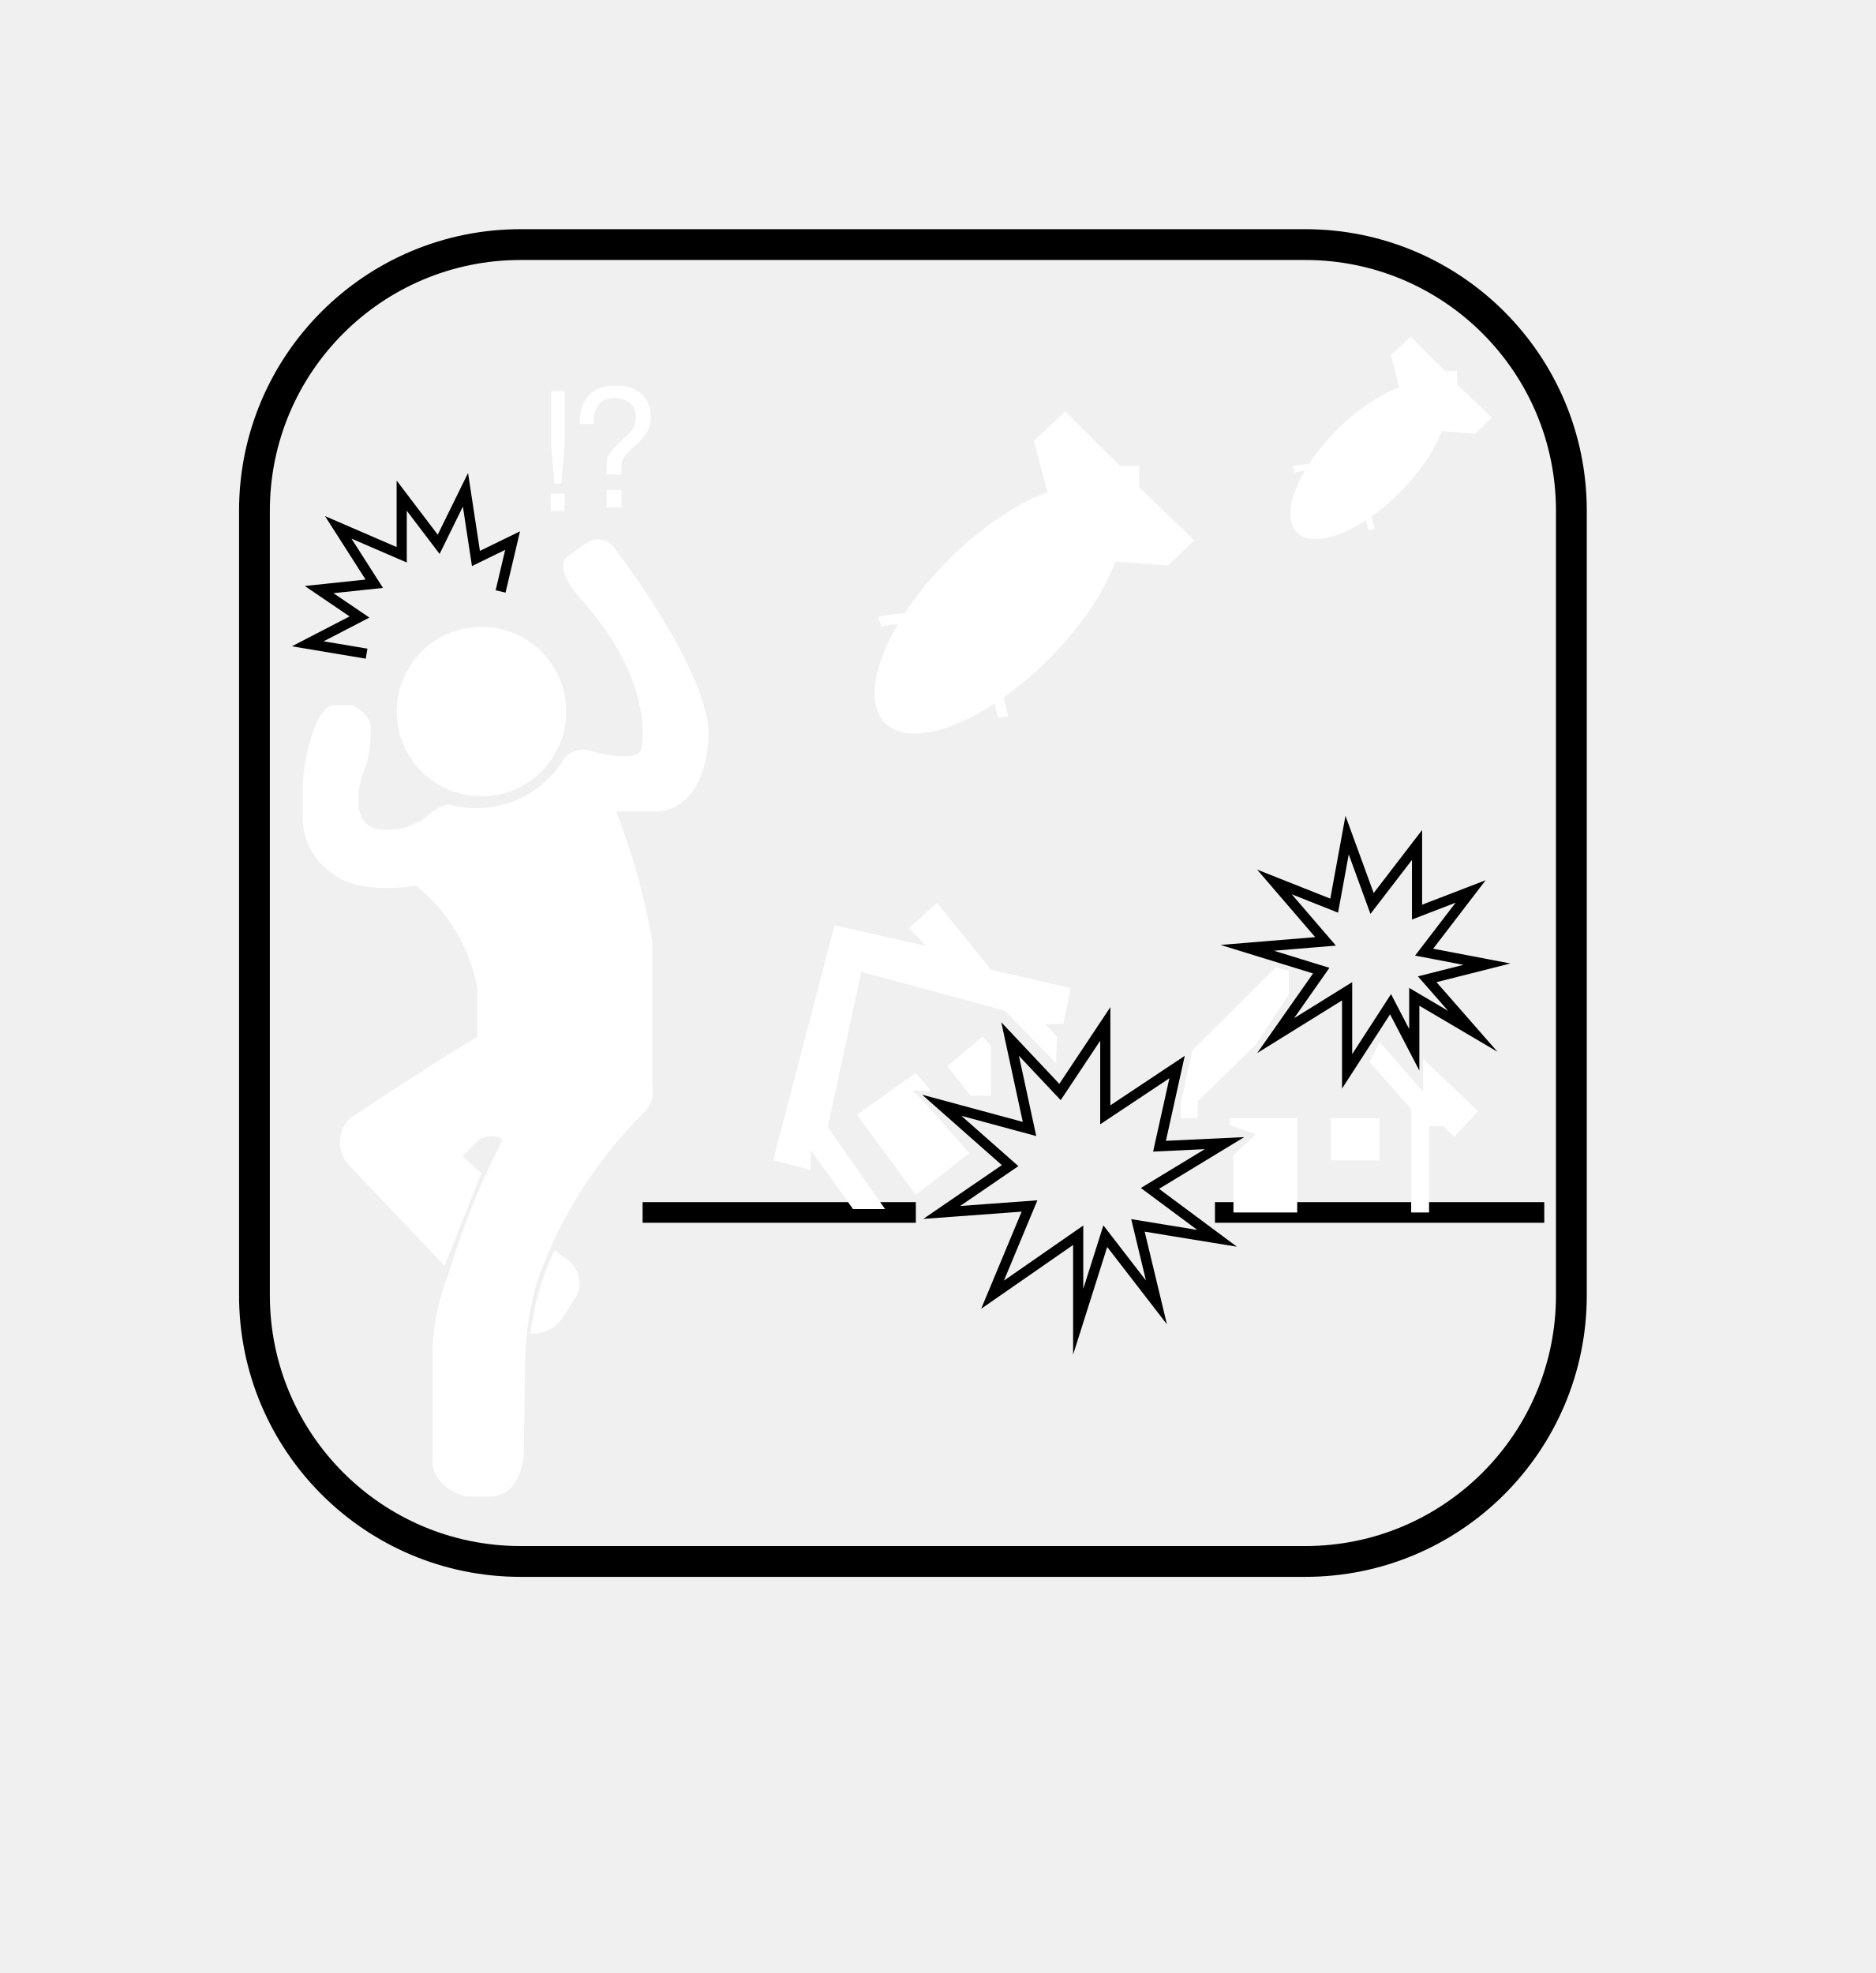
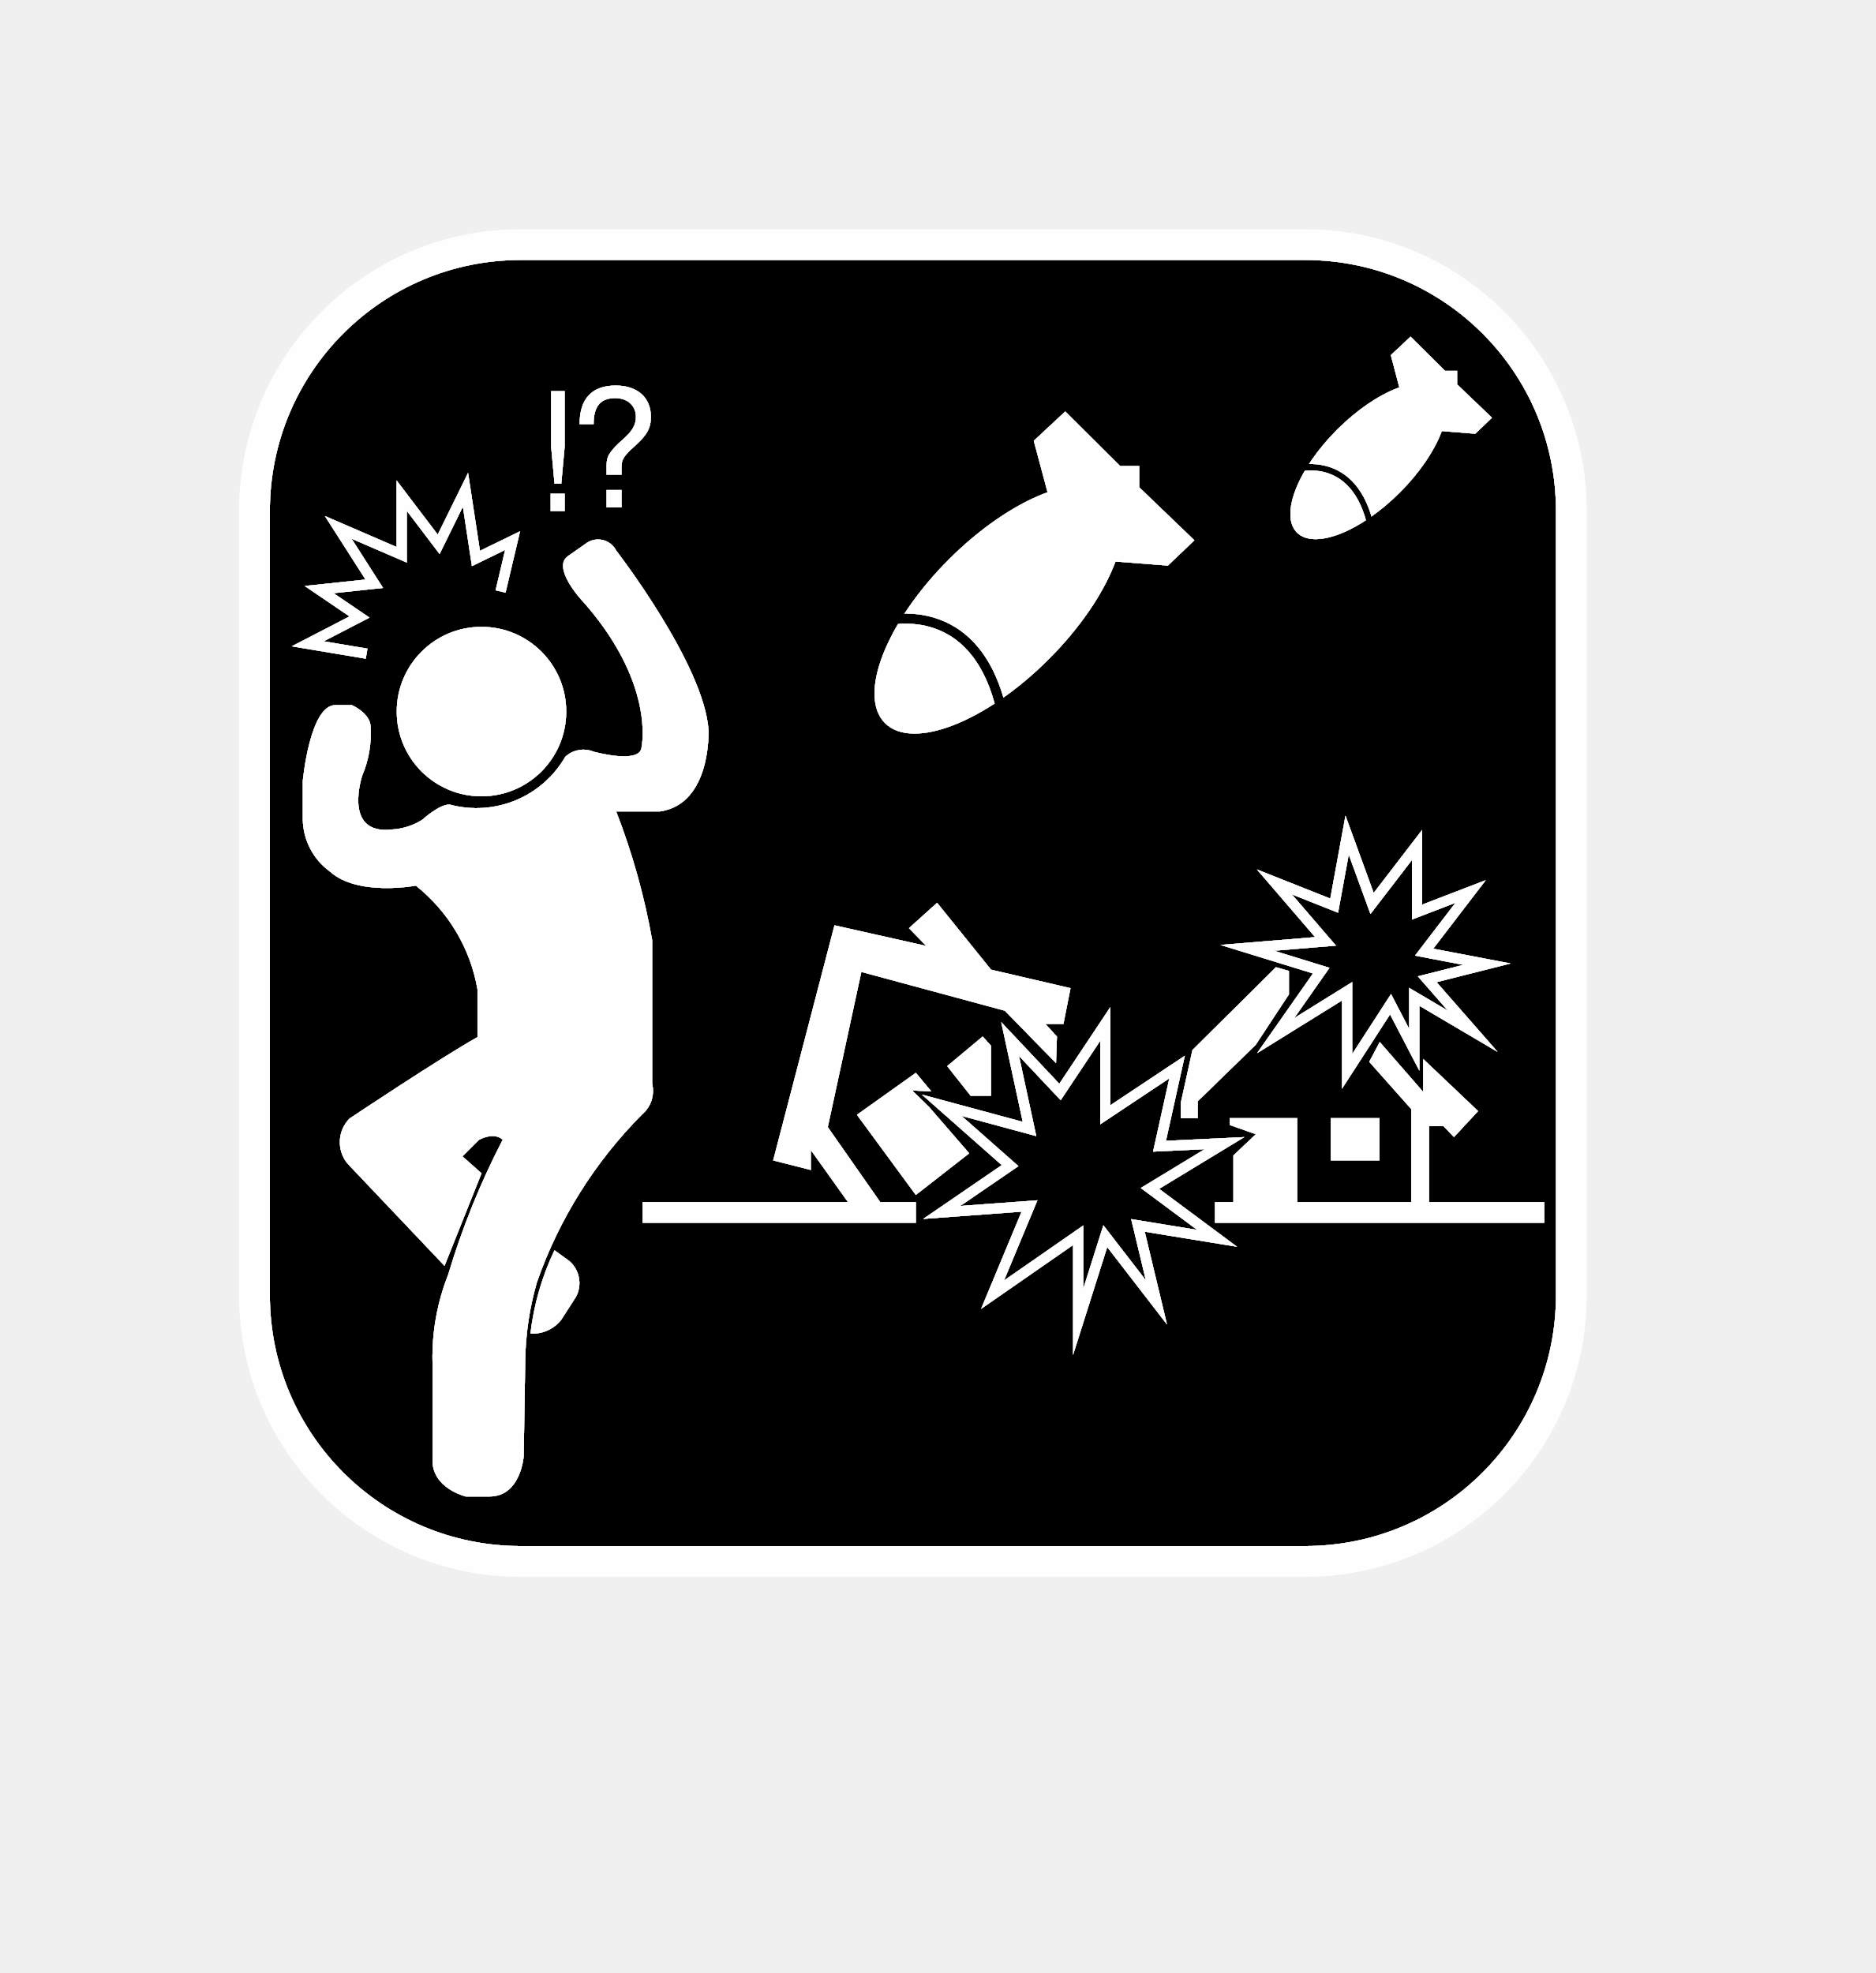
- <svg xmlns="http://www.w3.org/2000/svg" viewBox="0 0 60.88 64.05">
+ <svg xmlns="http://www.w3.org/2000/svg" style="filter:invert(100%);" viewBox="0 0 60.88 64.05">
  <defs>
-     <style>.cls-1,.cls-3,.cls-5,.cls-7,.cls-8{fill:none;stroke-miterlimit:10;}.cls-1,.cls-3,.cls-5{stroke:black;}.cls-2{opacity:0.66;}.cls-3,.cls-7{stroke-width:0.33px;}.cls-4{font-size:5.34px;}.cls-4,.cls-6,.cls-9{fill:white;}.cls-4,.cls-9{font-family:Helvetica, Helvetica;}.cls-5{stroke-width:0.67px;}.cls-7,.cls-8{stroke:#fff;}.cls-8{stroke-width:0.21px;}.cls-9{font-size:12px;}.cls-10{clip-path:url(#clip-path);}.cls-11{fill:#fff;}</style>
+     <style>.cls-1,.cls-3,.cls-5,.cls-7,.cls-8{fill:none;stroke-miterlimit:10;}.cls-1,.cls-3,.cls-5{stroke:#231f20;}.cls-2{opacity:0.66;}.cls-3,.cls-7{stroke-width:0.33px;}.cls-4{font-size:5.34px;}.cls-4,.cls-6,.cls-9{fill:#231f20;}.cls-4,.cls-9{font-family:Helvetica, Helvetica;}.cls-5{stroke-width:0.67px;}.cls-7,.cls-8{stroke:#fff;}.cls-8{stroke-width:0.21px;}.cls-9{font-size:12px;}.cls-10{clip-path:url(#clip-path);}.cls-11{fill:#fff;}</style>
    <clipPath id="clip-path">
      <rect class="cls-1" x="-42.75" y="151.2" width="42.75" height="42.75" rx="8.64" ry="8.64" />
    </clipPath>
  </defs>
  <g id="Layer_7" data-name="Layer 7">
+     <rect class="cls-1" x="8.26" y="7.94" width="42.75" height="42.75" rx="8.64" ry="8.64" style="fill:white;" />
    <polyline class="cls-3" points="11.9 21.22 9.99 20.9 11.67 20.03 10.36 19.14 12.15 18.95 10.98 17.12 13.04 18.01 13.04 16.09 14.24 17.67 15.11 15.9 15.45 18.13 16.64 17.55 16.25 19.2" />
    <text class="cls-4" transform="translate(17.22 16.59)">!</text>
    <text class="cls-4" transform="translate(18.41 16.47)">?</text>
    <polygon class="cls-3" points="35 40.1 32.22 42.03 33.42 39.15 30.57 39.36 32.79 37.84 30.57 35.88 33.42 36.65 32.79 33.73 34.41 35.45 35.88 33.24 35.88 36.19 38.21 34.64 37.64 37.21 39.75 37.11 37.33 38.58 39.51 40.2 36.94 39.78 37.54 42.28 35.88 40.13 35 42.91 35 40.1" />
    <polygon class="cls-3" points="43.73 32.18 43.73 34.78 45.14 32.6 45.91 34.08 45.91 32.36 47.81 33.48 46.33 31.79 48.27 31.3 46.23 30.91 47.74 28.94 46 29.61 46 27.43 44.54 29.33 43.73 27.11 43.31 29.4 41.37 28.63 43.03 30.56 40.49 30.77 42.89 31.51 41.41 33.62 43.73 32.18" />
    <line class="cls-5" x1="29.73" y1="39.36" x2="20.86" y2="39.36" />
    <line class="cls-5" x1="39.44" y1="39.36" x2="50.13" y2="39.36" />
    <rect class="cls-6" x="43.2" y="36.3" width="1.58" height="1.37" />
    <polygon class="cls-6" points="42.11 39.36 42.11 36.3 39.92 36.3 39.92 36.52 40.77 36.82 40.04 37.51 40.04 39.36 42.11 39.36" />
    <polygon class="cls-6" points="30.75 34.61 31.51 35.57 32.17 35.57 32.17 33.95 31.9 33.65 30.75 34.61" />
    <polygon class="cls-6" points="31.46 37.44 29.73 38.79 27.82 36.19 29.73 34.83 30.23 35.43 29.61 35.4 30.17 35.95 31.46 37.44" />
    <polygon class="cls-6" points="46.39 39.36 46.39 36.56 46.86 36.56 47.2 36.91 47.98 36.07 46.2 34.38 46.2 35.45 44.79 33.83 44.45 34.47 45.81 36 45.81 39.36 46.39 39.36" />
    <polygon class="cls-6" points="41.84 32.28 40.76 33.92 38.88 35.75 38.88 36.3 38.33 36.3 38.33 35.81 38.71 34.09 41.42 31.4 41.84 31.52 41.84 32.28" />
    <polygon class="cls-6" points="34.28 34.51 32.62 32.81 27.96 31.55 26.87 36.59 28.73 39.25 27.69 39.25 26.32 37.33 26.32 37.98 25.1 37.67 27.09 30.04 30.07 30.71 29.51 30.13 30.42 29.31 32.17 31.48 34.75 32.08 34.52 33.24 33.93 33.24 34.31 33.65 34.28 34.51" />
    <ellipse class="cls-6" cx="32.42" cy="19.78" rx="5.22" ry="2.29" transform="translate(-4.49 28.72) rotate(-45)" />
    <polygon class="cls-6" points="34.17 16.59 33.56 14.31 34.58 13.36 36.36 15.13 36.98 15.13 36.98 15.82 38.77 17.54 37.91 18.36 35.7 18.19 34.17 16.59" />
    <path class="cls-7" d="M28.56,20.19s3.18-1,4,3.09" />
    <ellipse class="cls-6" cx="44.43" cy="14.97" rx="3.28" ry="1.44" transform="translate(2.42 35.8) rotate(-45)" />
    <polygon class="cls-6" points="45.53 12.97 45.15 11.53 45.79 10.93 46.91 12.04 47.3 12.04 47.3 12.48 48.43 13.56 47.89 14.08 46.5 13.97 45.53 12.97" />
    <path class="cls-8" d="M42,15.24s2-.65,2.52,1.95" />
    <circle class="cls-6" cx="15.63" cy="23.1" r="2.75" />
    <path class="cls-6" d="M17,47.27s-.09,1.31-1.11,1.31h-.77s-1.08-.26-1.08-1.17v-3.2a7.28,7.28,0,0,1,.51-2.83A25.14,25.14,0,0,1,16.32,37s-.23-.27-.77,0l-.54.54.62.55-1.2,3-3.15-3.32a1.09,1.09,0,0,1,.07-1.46s3-2,4.15-2.64V32.11a5.5,5.5,0,0,0-2-3.36s-1.89.36-2.79-.46a2.13,2.13,0,0,1-.88-1.68V25.35s.23-2.48,1.07-2.46h.52s.61.27.61.71a3.48,3.48,0,0,1-.27,1.57s-.65,1.93.94,1.76a2.09,2.09,0,0,0,1-.31s.57-.52.9-.5a3.33,3.33,0,0,0,3.75-1.55.86.86,0,0,1,.91-.17s1.57.44,1.57-.17c0,0,.46-2.1-2-4.81,0,0-.9-1-.4-1.36l.57-.4a.66.66,0,0,1,1,.21s2.85,3.69,3,5.83c0,0,.1,2.39-1.57,2.64H20a22.22,22.22,0,0,1,1.17,4.18v4.66a1,1,0,0,1-.33,1,14.51,14.51,0,0,0-3.41,5.44,9.63,9.63,0,0,0-.38,2.53Z" />
    <path class="cls-6" d="M17.22,43.29a1.17,1.17,0,0,0,1-.45l.47-.73a.94.94,0,0,0-.22-1.18L18,40.59A8.63,8.63,0,0,0,17.22,43.29Z" />
-     <rect class="cls-1" x="8.26" y="7.94" width="42.75" height="42.75" rx="8.64" ry="8.64" />
    <text class="cls-9" transform="translate(13.32 -3.02)">Conflict</text>
    <g class="cls-10">
      <path class="cls-11" d="M7.69,94.87V238.45H-191.89V45.71H7.69V94.55c-2.87,0-2.91,0-3.64-2.8-.45-1.75-1.28-3-3.19-3.41A2.27,2.27,0,0,1-.37,87a9.28,9.28,0,0,1-.23-2.3c1.37.52,3.74,0,4.42-1,.16-.24-.07-.76-.14-1.26a15.18,15.18,0,0,0-1.73.81c-1.07.69-1.68,0-2.28-.71l-1.3-1.64a19.56,19.56,0,0,1-2.76.68c-2.61.22-2.52.21-3.3,2.71-.35,1.12.12,1.28.88,1.48.8-1.15.43-3.59,2.55-2.67a24.06,24.06,0,0,0-.12,4.3c.31,2.06.9,4.06-1.05,6-1.93-2.09-4-4.15-5.86-6.39a50.9,50.9,0,0,1-7.84-13.18c-.37-.89-.89-1.27-1.8-.78.29,2.76.47,5.47,2.61,7.5a1.65,1.65,0,0,1,.45.85c.68,3.73,2.64,6.36,6.33,7.62.39.13.58.86.86,1.31a5.4,5.4,0,0,1-1.71.66,2.16,2.16,0,0,1-1.4-.71c-1.69-1.79-3.64-3.38-4-6.11A4.47,4.47,0,0,0-19,81.33a7.77,7.77,0,0,1-2.86-6.55A1.35,1.35,0,0,0-22,74a10.92,10.92,0,0,0-1.12-1.07c0,2.18.55,4.27-.12,5.82a8.08,8.08,0,0,0,.33,7.55,3.15,3.15,0,0,1-1.13,4.26c-.41.24-1.53.1-1.62-.13-.37-1-1-2.42-.59-3.12.86-1.47.64-2.89.76-4.38s.61-3.06.71-4.6a38,38,0,0,0-.13-4.8c0-.19-.41-.45-.66-.51a.69.69,0,0,0-.55.4c-.23,1.15-.74,2.39-.51,3.46a2.46,2.46,0,0,1-1.09,2.77,7.66,7.66,0,0,0-3,5.05,11.08,11.08,0,0,1-3.07,5.77c-1.3,1.47-2.94,1.43-4.23-.16,1.28-.88,2.5-1.84,3.83-2.62A6.66,6.66,0,0,0-31,83.36,6.44,6.44,0,0,1-30,80.53c2.07-2.1,2.24-4.75,2.61-7.39-1.37-.46-2.07.09-2.73,1.37a79.22,79.22,0,0,1-5.67,10c-2.46,3.42-5.48,6.43-8.13,9.47h37.4c-.76,1.19-2.79.84-2.38,2.71.25,1.13.68,2.06,2.12,2.25l-.73-2.67a4.79,4.79,0,0,0,4.69-3.69c.56-1.67,1.47-2.13,3.28-1.65C2,91.28,2,92.48,2.43,93.4c1.33,3.09,1.17,3.45,5,1.66A1.83,1.83,0,0,0,7.69,94.87ZM-98.47,237h53c-.53-.47-.72-.78-1-.84a5.79,5.79,0,0,0-1.3,0H-67.36c.5-.87.75-1.8,1.12-1.85,2.12-.26,2.87-1.79,3.66-3.43,1.1-2.26,1.16-2.26,3.5-1.55a1.93,1.93,0,0,1,1,.84c.42.75.71,1.57,1.07,2.35,1,2.12,3.09,2.23,4.68.12l-2.59.2a1.42,1.42,0,0,1-.22-.31,22,22,0,0,0-1-3.38,4.32,4.32,0,0,0-1.81-2c-2.17-1-2.59-1.49-2.2-3.9a4.63,4.63,0,0,0,4.12-1.14c.17-.24-.07-.77-.13-1.25L-59,222.06l-2.31-2.68a22.67,22.67,0,0,1-2.61.51c-2.63.17-2.85.28-3.41,2.81-.1.44.27,1,.54,1.87,1-1.58.72-3.87,2.69-3A28.66,28.66,0,0,0-64,226.9c.5,2.52-.14,4.54-2.53,5.73-1.51.75-2.68,1.49-1.39,3.55-2.31,0-4.31.06-6.3,0-.38,0-.92-.62-1.07-1.06-.61-1.84-.91-3.79-1.67-5.56a8.84,8.84,0,0,1,1-9.33,3.11,3.11,0,0,0,.21-3.56,43.22,43.22,0,0,1-2.11-5.07,1.94,1.94,0,0,1,.19-1.68c2.49-2.29,2.78-4.95,1.64-8a16.33,16.33,0,0,1-.66-2.83c-.17-.92-.57-1.09-1.48-.84-2.8.78-5.62,1.47-8.44,2.17A1.94,1.94,0,0,0-88.12,202c-1.18,4.19-2.48,8.35-3.71,12.52C-94,222-96.24,229.45-98.47,237Zm-46-149.68c-1-2-2-3.7-2.76-5.51-1-2.27-1.83-4.61-2.75-6.91a13.53,13.53,0,0,0-9.72-8.5c-2-.52-2.32-.39-2.92,1.89h-8.65c-1.25-2.57-2.86-3.27-5.84-2.16a14.93,14.93,0,0,0-3,1.5c-4.6,3.06-7,7.66-8.81,12.68-.74,2.1-1.25,4.29-1.91,6.59H-188c-.12-2.12,1.69-2.61,3.15-3.43l-3.49-2.08.76-2,1.39.47c-.9-1-1.36-2.12-.6-3.22a2.83,2.83,0,0,1,2-1c1.34,0,1.59,1.15,2,2.2a1.82,1.82,0,0,0,1.34,1,2.62,2.62,0,0,1,2.88,2.51c.06.42.17.83.29,1.43l-2.52.83-.31,3.47c3.52-2.24,5.43-4.89,5.6-8.58a2.71,2.71,0,0,1,1.9-2.81,3.56,3.56,0,0,0,2.25-3.28,15.17,15.17,0,0,1,.31-1.92c.3-1.28,1-1.92,2.27-1.69a9.19,9.19,0,0,0-.9,2.54,5.71,5.71,0,0,1-3,5.05,3.29,3.29,0,0,0-1.3,2.14c-.54,4.08-1.79,7.64-5.94,9.68l1.48-.17c-.14,1.45.74,1.7,3.22,1,1.05,1.56,2.47,1.46,3.86.87,1,1.59,2.52,1.5,3.88,1.31,2.15-.31,1.56-2.36,2.1-3.87Zm120.1,35.41-3.33,4.37c-2.12,2.8-4.27,5.59-6.35,8.43-.32.43-.65,1.27-.46,1.55a2.62,2.62,0,0,0,1.61.68,8.31,8.31,0,0,0,1.95,0c1.12-.07,1.56.42,1.53,1.54-.05,1.84,0,3.69,0,5.53,0,1.2.36,1.82,1.69,1.75a49.25,49.25,0,0,1,5,0c1.4.08,1.81-.51,1.74-1.82-.08-1.51.05-3,0-4.56s.54-2.15,2.09-2.09c1.86.08,2.17.31,2.18,2.16,0,1.57.06,3.15,0,4.72-.06,1.23.44,1.63,1.62,1.58,1.73-.07,3.47-.06,5.21,0,1.22,0,1.65-.53,1.63-1.66s0-2.39,0-3.58c0-4-.49-3.53,3.53-3.6.53,0,1.43-.24,1.51-.54a2.41,2.41,0,0,0-.44-1.73A33.64,33.64,0,0,0-7,131.16c-3.09-3.18-4.59-6.82-3.86-11.27.13-.81,0-1.57-1-1.74a1.42,1.42,0,0,0-1.81,1.12c-.43,1.33-1.13,1.38-2,.25-.68-.84-1.31-1.72-2-2.59-.79-1-1.54-1-2.31,0s-1.56,2-2.19,3a2.35,2.35,0,0,0-.22,1.8c.85,2.18,1.86,4.3,2.81,6.45l-.26.15Zm-146.16-6.83c-4.38-1.62-9.32,2.22-9,6.33a2.63,2.63,0,0,1-1.2,2.53,5.22,5.22,0,0,0-1.53,2.41c-1,3.17.85,6.2,3.68,6.27a4.81,4.81,0,0,1,2.32.66c3.44,2.12,7,2.91,10.69.89a2.41,2.41,0,0,1,2.71-.09c3.21,1.71,7.33.86,8.81-1.77.59-1.06,1-1.81,2.46-2,.85-.12,1.79-1.22,2.25-2.11,1.35-2.64.46-5.29-2.08-6.88,1-4.66-.74-9.94-6.82-9.42a4.61,4.61,0,0,1-2.49-.57C-164.76,110-169.77,111.78-170.51,115.95Zm40.56,1.5-12.34,20.14h40.39l-1.16-2c2-.23,3.56-1,3.93-3.07.3-1.73-1.32-4.4-3.07-5.36s-2.85-.11-4.18,1.55l-11.75-17.68-6.78,10.63ZM-28,52.21c-1.85-1.53-3.77-2.29-5.89-1s-2.59,3-1.67,4.75l-4.25,1.55,1.95,3.67c.17-.22.05-.05-.08.1-1.83,2.17-1.36,4.05,1.42,4.55a42.71,42.71,0,0,0,6.75.24c.72,0,1.44-.08,2.17-.13.06,1.67,0,3.07-2.1,3.44.82.85,1.62,1.86,2.54,2a42.14,42.14,0,0,0,5.91.08c-.57-2.49-1.64-5,1-6.87,2.1,3.36,4.63,3.62,7,.78,1.3.29,2.69.8,3.68-.56S-9,62-9.78,60.67c-.37-.65-1-1.16-1.37-1.79a1.5,1.5,0,0,1-.25-1.08c1.14-3.71-1.09-7.13-5-7.16a34.63,34.63,0,0,0-5.95,1C-24.08,49.61-26.26,49.7-28,52.21ZM-129.61,69.27a31.75,31.75,0,0,1-9.58,13.63h4.53a16,16,0,0,1-6.77,8.29l.07.42,7.4-.74A65.16,65.16,0,0,1-144,100.46c4.85-.43,9.72-.48,14.25-2.47.12-.05.33,0,.48.09,4.54,1.86,9.36,2.05,14.45,2.51-3.89-3.08-7.57-5.89-10.45-9.73l7.35.75.09-.45a14.73,14.73,0,0,1-6.66-8.25h3.91A27,27,0,0,1-129.61,69.27Zm52,.5c2.7-1.32,2-3.17.52-4.41.08-1.54.61-3,.09-3.89s-2.12-1.21-3.23-1.78c.25-.36.66-.86,1-1.41.5-.86.14-1.45-.71-1.77a4.18,4.18,0,0,0-4.83,1.68c-.27.41-.57.8-.9,1.27l-1.05-2.84c-3.3,1.46-4.63,4-5.34,7.1l-2.13-2a9.72,9.72,0,0,0-1.3,6.64c.33,3.91.61,4.28,3.93,5.29-.15,2.13.46,3.91,2.52,5s3.79.17,5.48-.9l.44.85c1.41,2.82,4.11,3.7,6.57,2.15,2.29-1.45,2.7-4.4.94-6.79-.19-.26-.61-.61-.55-.75C-75.51,71.57-76.78,70.75-77.65,69.77Zm15.29,24V90.52c0-3.41,0-3.41,3.44-3.69h.16c1.13-.06,1.3-.69.77-1.52a24.27,24.27,0,0,0-1.87-2.45c-2.76-3.31-5.85-6.45-4.81-11.4.09-.44-.65-1-1-1.58-.5.35-1.22.6-1.47,1.09-.57,1.08-1.12,1-1.82.24s-1.35-1.7-2.09-2.48a1.4,1.4,0,0,0-1.09-.45c-1.69.46-2.93,3.9-2,5.41,1.48,2.42,1.54,4.71-.21,6.76a6.29,6.29,0,0,1-3.4,2.2c-1.62.24-3.37-.33-5.06-.55a4.5,4.5,0,0,0-1.63,1.59c-.56.82-1,1.7-1.54,2.55a19.46,19.46,0,0,0,3,.58c1.3.05,1.86.53,1.8,1.87-.08,1.71,0,3.42,0,5.13h7.48c0-1.7.08-3.32,0-4.93-.09-1.44.71-1.57,1.81-1.59s2.05.06,2,1.59,0,3.23,0,4.92Zm-112.94,72.32a7.15,7.15,0,0,0-.89-1.31c-.39-.34-.9-.78-1.34-.75s-.77.71-.83,1.15a12.06,12.06,0,0,0,0,2.92,5,5,0,0,1-1.35,4c-1.29,1.53-2.5,3.12-3.67,4.74a19.52,19.52,0,0,0-1.26,2.32,13,13,0,0,0,2.68.56c1.25,0,1.59.5,1.53,1.67-.08,1.35,0,2.71,0,4.06,0,.89.38,1.27,1.27,1.26,1.41,0,2.82,0,4.23,0,1,0,1.38-.31,1.34-1.31a26.93,26.93,0,0,1,0-4.06,1.7,1.7,0,0,1,1.11-1.15c2.09-.32,2.35,0,2.36,2.08,0,.49,0,1,0,1.46,0,3,0,3,3,3,3.77,0,3.77,0,3.77-3.78,0-2.9,0-2.89,2.91-3.19a1.73,1.73,0,0,0,1.23-.56c.15-.28-.11-.91-.36-1.26-1-1.36-2-2.66-3.06-4-2.67-3.47-5.33-6.94-8-10.39-1.1-1.41-1.4-1.39-2.52,0C-173.79,164.33-174.45,165.1-175.31,166.13Zm-5.36,72a13,13,0,0,1,1.62,0c1.42.18,2-.38,1.84-1.83-.11-1.07,0-2.17,0-3.25-.06-1.29.55-1.69,1.77-1.71s1.84.41,1.79,1.69c0,.92,0,1.84,0,2.76,0,2.32,0,2.32,2.29,2.32,4.55,0,4.55,0,4.55-4.54,0-2.55,0-2.53,2.54-2.6a7.3,7.3,0,0,0,1.63-.43,6.53,6.53,0,0,0-.64-1.54c-3.28-4.3-6.62-8.55-9.89-12.85-2.62-3.44-2.12-3-4.44,0-1,1.24-1.29,1.21-2.16-.06a1.68,1.68,0,0,0-1.27-.63c-.28,0-.72.62-.76,1a16.06,16.06,0,0,0,0,3.08,4.8,4.8,0,0,1-1.21,3.71c-1.63,1.94-3.13,4-4.64,6-.26.35-.56,1-.42,1.24s.79.46,1.23.49c2.89.18,2.89.17,2.89,3.08q0,.33,0,.65C-184.05,238.59-184.33,238.09-180.67,238.11Zm52-79.81c-1,1.17-1.7,2.08-2.45,3s-1.31,1.12-1.86-.23c-.15-.37-.88-.65-1.35-.67-.26,0-.62.59-.78,1a2.2,2.2,0,0,0,0,1.13,8.16,8.16,0,0,1-2.61,7.43,22.85,22.85,0,0,0-2.38,3.07,20.48,20.48,0,0,0-1.16,2.19,11,11,0,0,0,2.43.45c1.4-.05,1.82.54,1.74,1.85s0,2.49,0,3.74c0,1,.37,1.52,1.41,1.51,1.3,0,2.6,0,3.9,0,1.11,0,1.55-.52,1.52-1.61s.07-2.39,0-3.58.63-1.51,1.67-1.53,1.73.35,1.65,1.6,0,2.49,0,3.74c0,1,.44,1.38,1.36,1.37,1.3,0,2.6,0,3.9,0,1.1,0,1.57-.51,1.54-1.59,0-1.35,0-2.71,0-4.07-.05-1.09.43-1.47,1.44-1.41a4.32,4.32,0,0,0,1.13,0,15.87,15.87,0,0,0,1.59-.51,7,7,0,0,0-.64-1.4c-1.66-2.2-3.36-4.37-5-6.56Zm70.11,12.13A12.36,12.36,0,0,0-70.93,158a12.45,12.45,0,0,0-12.26,12.28A12.36,12.36,0,0,0-71,182.76,12.28,12.28,0,0,0-58.6,170.44ZM-123,54.53c-1.27,1.3-1.24,3.35-1.18,5.81-3.21-4.12-2.94-8.24-1.94-12.7-5,3.63-9,7.57-8.5,14.2l-.39.06L-137,58.22a15,15,0,0,0,.16,20.36,4.11,4.11,0,0,0,0-.85,8.9,8.9,0,0,1,2.27-8.27,86.42,86.42,0,0,1,6.67-6.29c3.3,4.44,7.78,8.65,6.49,15.44,5.76-2.57,7.64-9.44,5.64-12.81-1.19,2.44-1.6,2.86-3.4,3.4,2.36-3.48,2.36-6,.12-9C-120.46,58.32-121.7,56.39-123,54.53Zm6,165.21c4.76-1.57,8.55-6.76,6.18-12-.76,1.53-1.66,2.89-3.62,3.31,2.49-3,2.51-5.58.26-8.28-1.42-1.7-2.77-3.47-4.13-5.18-1,1-1,1-1.45,4.8-2.5-2-3-4.83-2-11.22-4.79,3.2-9.29,6.42-9.17,13.19l-2.3-3.49c-6,6.36-5.53,12.59.56,19.26-1.5-3.84-.1-6.82,2.47-9.37,1.95-1.93,4.08-3.68,6.24-5.6a62.19,62.19,0,0,1,4.12,4.69C-117.69,212.78-115.38,215.72-117,219.74Zm-6.15,11.39c0,1.52,0,3.08,0,4.65,0,.9.34,1.41,1.35,1.37,1.24-.05,2.49-.07,3.74,0s1.42-.43,1.38-1.45c-.06-1.19,0-2.39,0-3.57s.52-1.77,1.73-1.68a3.09,3.09,0,0,0,1,0,14.21,14.21,0,0,0,1.44-.53,5.6,5.6,0,0,0-.55-1.27c-3.52-4.59-7.07-9.14-10.58-13.74-.71-.94-1.25-1.1-1.95,0-.42.63-.91,1.21-1.37,1.8-.61.79-1.12.87-1.74-.07-.28-.42-.91-.61-1.39-.9a7.18,7.18,0,0,0-.6,1.45,5.72,5.72,0,0,0,0,1.78,5.5,5.5,0,0,1-1.52,4.58c-1.45,1.67-2.76,3.46-4.11,5.22-.81,1.06-.6,1.59.62,1.73,3.06.37,3.06.37,3.06,3.42q0,.41,0,.81c0,2.45,0,2.45,2.46,2.45,3.91,0,3.91,0,3.91-4C-126.32,230.65-125.84,230.33-123.13,231.13Zm103.06.44c2.16.26,4,.46,5.89.72,1,.14,1.3-.3,1.37-1.26a32.45,32.45,0,0,1,.68-5,2.4,2.4,0,0,1,1.45-1.29,6.21,6.21,0,0,1,1.93.05c.54,0,1.09-.08,1.63-.12a8.34,8.34,0,0,0-.54-1.58c-3.12-5.37-6.27-10.72-9.4-16.08-1.8-3.08-1.79-3.08-4.38-.51l-.11.12c-1.46,1.44-2,1.32-2.84-.49a1.71,1.71,0,0,0-1.07-.77c-.17,0-.62.48-.71.81-.19.67-.14,1.4-.34,2.07-.48,1.6.18,3.51-1.41,4.82-.44.36-1,1.31-.8,1.61.69,1.23.57,3.24,2.44,3.46,1.69.2,2.6.9,2.82,2.59a3.89,3.89,0,0,0,.58,1.66,2.94,2.94,0,0,0,1.4,1.22c2.24.58,2.47.88,2.09,3.23C-19.63,228.35-19.82,229.84-20.06,231.57Zm-39.56-94.42c.17-.62.21-.72.22-.83.07-1-.23-2.36.31-3s1.89-.32,2.88-.45,1.48-.75.78-1.65c-3.84-5-7.73-10-11.59-15-.6-.78-1.14-.65-1.69.07s-1.13,1.45-1.71,2.16-1.25.81-1.51,0-.86-1.41-1.59-1a2.2,2.2,0,0,0-.77,1.8c.25,2.82-.21,5.31-2.31,7.41a23,23,0,0,0-2.61,3.31,20.91,20.91,0,0,0-1.28,2.47,15.43,15.43,0,0,0,2.75.49c1.17,0,1.53.49,1.46,1.58-.06.89,0,1.78,0,2.68l6.76-1.43c.13-2.38.15-2.27,1.3-2.46,2.65-.45,1.93,1.55,2.12,3.12Zm-35.1,40.41c-1.47.22-2.58.42-3.7.54-3.16.36-5.82-.94-6.62-3.46a4.12,4.12,0,0,1,.24-2.86c.54-1,1.71-.9,2.76-.54a5.45,5.45,0,0,0,1.71.4,1.57,1.57,0,0,0,1.21-.54,1.48,1.48,0,0,0-.26-1.27,4.26,4.26,0,0,0-4-1.65,3.23,3.23,0,0,0-3.15,2.79,42.64,42.64,0,0,0,0,5.06c-1.82-1.65-2.18-3.86-2.5-6-.61-4.07-.41-8,3.23-11.26a8.68,8.68,0,0,0-1.84-.74,3.34,3.34,0,0,0-4,3.53,37.31,37.31,0,0,0,.45,6.3c.34,2.16,1,4.28,1.54,6.61a16.89,16.89,0,0,1-5.28-8.18c-.82-2.89-1.37-5.86-2-8.81a14.24,14.24,0,0,0-4.39-8.28c-1.36-1.19-3-2-4.89-1.27-1.39.56-1.55,1.41-.49,2.42.55.52,1.18.94,1.75,1.43,3.64,3.11,5.38,7.37,7,11.68,1.88,5,3.53,10.09,6.67,14.49,1.47,2.06,3.13,3.87,5.87,4.19C-101.13,182.66-98,180.3-94.73,177.57Zm-84.34-63.37.76.35c2.56,1.16,4.19.71,5.83-1.57a1.87,1.87,0,0,1,.87-.52c1.82-.66,2.77-3.17,1.49-4.63a4.32,4.32,0,0,1-1-3.05,3.63,3.63,0,0,0-3.84-3.72,6.92,6.92,0,0,1-2.29-.51c-2.57-1-4.68-.2-5.76,2.37-3-.61-5.14,1.06-5.4,4.14a2.52,2.52,0,0,1-.68,1.31,3.32,3.32,0,0,0-1,3.52,2.54,2.54,0,0,0,2.69,1.87,2.56,2.56,0,0,1,1.16.48C-183.79,115.64-181.42,115.91-179.07,114.2ZM-53.9,94.5H-96.54V90.17l-2.06-.68-1.83,1.08v3.91l-2.47.15v2.7h49Zm18.5,71.14L-40,169.54l5.85-1.35-1.32,4.15,3.65-2.45,1,3.2,1.84-2.8,3.24,4.89-.53-5.83,3.38.84-1.53-3.06,5.63.33,0-.24-4.89-2.73,3-2.24-3.68-.51,3.27-4.47-.19-.16-4.85,2.45-.23-3.4-2.46,2.31-1.78-5.08h-.29l-.68,5.39L-35,156.91l1,3.43L-39,158.94l-.17.28,3.84,3.55-3.07,1.3ZM-40,99.84c-1.09,1.53-2.13,2.86-3,4.29a1.71,1.71,0,0,0,.12,1.6c3.53,3.86,7.13,7.66,10.8,11.57l1.87-3.16,7.35,9.29a81.28,81.28,0,0,0-3.19-8l-3.47-7.82-2.66,3.94c-1.37-2.07-2.62-4-3.88-5.84S-38.64,101.87-40,99.84ZM-11.92,163l-.55.29c.41.78.63,1.8,1.27,2.29a4,4,0,0,1,1.47,4.57,16.92,16.92,0,0,0-.23,2l-.55.12-1.86-5.72-.58.15c.39,2,.28,4.25,1.29,5.81,1.63,2.53,1.5,5,1.38,7.68l-1.5.33c.68.9,1.16,2.14,1.75,2.19,2.42.23,4.87.1,7.31.1l.18-.58c-1.11-.66-2.23-1.3-3.32-2-.22-.14-.31-.51-.44-.77-.84-1.68.63-2.52,1.31-3.65a12.9,12.9,0,0,0,.58-1.23l-.38-.18-2,1.43a3.44,3.44,0,0,1,1.46-4.23,11.35,11.35,0,0,0,2.12-2.73l-.35-.26-3.31,2.82c-1.07-2.92,2.36-4.23,2.09-7.05l-2.32,2.7c-1.17-2.39-.53-4.53.56-6.64l-1.57,1.48-1-6.94h-.26v5.73l-.37.16-3.85-4.95a9.82,9.82,0,0,0,1.27,3.42c.55.92,1.45,1.63,2,2.57a14.2,14.2,0,0,1,.88,2.76l-.47.16Zm-3.3,70.16c-3.67-1.08-21.8-1.75-24.84-1v4.78c6.54-.14,13,.57,19.38-1.28l.14-1.31Zm-15.87-17.31c-1,1.12-1.79,2-2.53,2.91-.62.76-1.17,1.59-1.74,2.38,1,.23,1.91.53,2.88.68,1.31.21,1.88.79,1.63,2.19a42.84,42.84,0,0,0-.61,5.12,1.5,1.5,0,0,0,.93,1.1,20.35,20.35,0,0,0,3.2.38c2.94.23,2.88.21,3.15-2.81a44.86,44.86,0,0,1,.87-4.55,5.89,5.89,0,0,0-1.24-2.52,2,2,0,0,0-1.41-.79,3.69,3.69,0,0,1-4.07-2.46A15.44,15.44,0,0,0-31.09,215.85Zm-127.08-14.29c2.71-2.28,2.07-5.19-1.59-6.32-4.93-1.53-9.63-.61-14,1.92a9.2,9.2,0,0,0-2.63,2.57,2.36,2.36,0,0,0,.27,3.29,13.12,13.12,0,0,1,1.84-2.1,14.37,14.37,0,0,1,10.07-2.75C-161.83,198.38-159.33,198.82-158.17,201.56Zm38.31-40.6c-2.22-4.65-4.92-9-9.6-11.6a9.43,9.43,0,0,0-8.84-.66c-.6.27-1,1-1.47,1.51a12,12,0,0,0,1.7,1c3.42,1.26,7,2.14,10.22,3.82C-125,156.53-122.51,158.93-119.87,161Zm103.94,75.85H1.76v-5.16c-2.25,0-4.4,0-6.56,0-1.35,0-2.65,0-2.88,1.78a.77.77,0,0,1-.6.43C-11.19,233.76-13.3,235.82-15.93,236.81Zm-14.52-50c4.37,2.08,7.69-.45,11.2-2.08.05,0,0-.17.08-.32-.73-.59-1.5-1.18-2.22-1.82a9.5,9.5,0,0,0-7-2.3c-.43,0-1.14.38-1.2.68C-30,183-30.2,185-30.45,186.84Zm18.3,2.92c.75,1.36,1.41,2.66,2.16,3.9.22.36.67.8,1,.81,3.13.06,6.25,0,9.33,0,.42-1.55,0-2.49-1.31-3.17-1.58-.8-3-1.92-4.59-2.71a4.13,4.13,0,0,0-2.57-.42A28.83,28.83,0,0,0-12.15,189.75Zm-23.36,4.64H-23c-1.5-4.81-3.88-6.49-7.83-5.61C-32.25,189.11-35.59,193-35.51,194.4Zm3.64-8.49c-3.22-1.46-5.29-4.58-8.89-2.54-.55.31-1.59.61-1.59.92,0,1.21-.66,2.62.66,3.62s2.38,1.86,3.82,3Zm-142.67,19.83c1.61-2.83,4.34-3.38,7.07-3.72a11.87,11.87,0,0,1,8,1.75c.93-1.9.55-3-1.22-3.95-3.58-1.86-10.63-.84-13.56,2C-175.53,203-175.64,204.23-174.54,205.74Zm128.14-67.43,0-.24c-1.24-.29-2.49-.52-3.71-.87a16,16,0,0,0-8.45-.18,10.83,10.83,0,0,1-5.23.24,19.55,19.55,0,0,0-11.6.33,12,12,0,0,1-7.62,0,6.8,6.8,0,0,0-.77-.24c-.25-.05-.52,0-1.11-.09,3.46,2.09,6.7,2.73,10.32,1.43a12.72,12.72,0,0,1,9.63.13,8.36,8.36,0,0,0,6.77-.06,14.14,14.14,0,0,1,8.71-.46A15.53,15.53,0,0,0-46.41,138.31Zm33.25,56.19c0-.23.07-.29.05-.32l-3.46-5.07c-1.42-2.08-2.77-2.57-5.16-1.87-1,.29-1.76,1.59-1.35,2.33,1.72,3.12,3.54,6.07,7.94,4.95A8.48,8.48,0,0,1-13.15,194.5Zm-100.52-18A9.17,9.17,0,0,0-101,184.88a14.21,14.21,0,0,0,7.09-6.17,71.91,71.91,0,0,1-6.75,3.61A8.82,8.82,0,0,1-111.09,180C-112,178.91-112.8,177.68-113.67,176.49Zm-45.67,30.35.55-.3a8.86,8.86,0,0,0-1.51-2.32c-2.85-2.27-9.79-2-12.51.48a3,3,0,0,0-.93,2.23c.09.71.93,1.32,1.57,2.14C-170.49,205.07-166.87,204.56-159.33,206.84Zm63-118.05,6-9.08-2.22-2.09L-99.4,86.7Zm-87.09-2.52a17.45,17.45,0,0,0,.94,1.82c.43.64.86,1.55,1.47,1.74,1.36.42,1.83,1,1,2.49,2-1.35,2-2.28.18-3.29a3.46,3.46,0,0,1-1.85-4.3,18.2,18.2,0,0,0,.18-3.06l-1.73-.23-.63-1.79-.4,0c0,.53,0,1.07,0,1.6a10.61,10.61,0,0,1-.27,2.85c-.14.42-1.15.47-1.58.87a4,4,0,0,0-1.21,1.76c-.36,1.38-.55,2.78-2.81,2.25,2.14,1.59,2.83,1.51,3.54-.44C-186,87.11-185.3,86.1-183.38,86.27Zm130.67,53.36-.15-.4c-1.67.36-3.37.59-5,1.1a10.43,10.43,0,0,1-7.25,0,11.45,11.45,0,0,0-7-.53c-3.07.76-6.14,1.67-9.33.46a7.86,7.86,0,0,0,5.74,1.27,25.58,25.58,0,0,1,10.9.56,8.32,8.32,0,0,0,4.12,0C-58,141.44-55.37,140.47-52.72,139.63Zm-104.92,70.51a9.9,9.9,0,0,0-1.2-1.79c-2.27-2.19-8-2.91-10.83-1.43-1.93,1-2,2.5-.21,4C-167.69,207.69-163.15,207.5-157.63,210.14Zm-9.31,5.85c2.67-1,5-1.09,7.25.29a1,1,0,0,0,1.63-1.1,3,3,0,0,0-1.22-1.74,8.18,8.18,0,0,0-6.67-1,2.73,2.73,0,0,0-1.72,1.43C-167.86,214.49-167.23,215.29-166.95,216Zm9.16-2.35c.81-1.16.13-1.89-.52-2.51-2-1.91-6.8-2.61-9.32-1.42-1.71.8-1.9,1.76-.66,3.24C-165.3,210.7-161.25,211-157.79,213.64ZM-130.9,99.07V108h2.6V99.07Zm113.78,86.87c3.64,2.72,7,2.51,10.33-.39C-8.07,183.64-13.16,183.79-17.12,185.94ZM.52,190.39c0-1.34,0-2.66,0-4a3.28,3.28,0,0,0,0-1,1.49,1.49,0,0,0-.55-.82,3.7,3.7,0,0,0-5.44,1.94l5.59,3.79C.16,190.39.28,190.37.52,190.39Zm-13.18-7.77c-1.31-2.81-.37-2.26-3.62-2.32-1.65,0-3.3,0-4.86,0C-19,183.41-16.57,185.6-12.66,182.62Zm-118.25-28a12.18,12.18,0,0,0-6.33-2,10,10,0,0,0-4.23,1.24c-.64.3-.95,1.28-1.41,2,2.35-.24,4.3-.89,6.3-1.12A46.52,46.52,0,0,1-130.9,154.62Zm56.82,59.53c.49.81,1.31,1.55,1.24,2.18-.29,2.4,1.4,2.34,2.86,2.75l1.4-2.33L-71.51,213Zm17.75-71.68c-1.25.28-2.51.53-3.76.86a12,12,0,0,1-6.05,0,19.76,19.76,0,0,0-5.77-.47c-2.32.14-4.61.67-6.8,1,1.12.07,2.44.2,3.76.22,2.42,0,5-.5,7.23.14C-63.56,145.38-60,144-56.34,142.47Zm-125.49,12.85c.74,1.3,0,3.29,2.46,3.41,1.68.08,2-.83,2.5-2,.82-1.78-.84-2.07-1.6-2.6C-179.9,153.17-180.56,155-181.83,155.32Zm15.79-1.17c-.52,1.25-2.9,1.2-2,3.05.37.78.26,2.19,1.78,2.08s2.79-.52,2.91-2.61S-165.37,155.31-166,154.15Zm7.81-1.4c2.72-2.11,2.78-2.14,1.69-4.31-.93-1.84-2.37-.07-3.55-.59l-.84,3.17Zm-27.92,14.71c2,.05,2.9-.79,3-2.86,0-.61-2.06-2.43-2.64-2.09a7.76,7.76,0,0,0-2.38,2.27C-188.48,165.28-186.73,167.45-186.14,167.46Zm26.61-5.18c-3.1,1.56-3.1,1.56-1.89,4.76,3.31.28,3.31.28,4.23-2.87Zm130.19-39.63v-.34l-7-.47.29,1.55h-7.62l0,.09,10.13,1.8-.56-2.37Zm-27.53,61.27c-.89.54-1.76.78-1.92,1.25a2.2,2.2,0,0,0,.42,2,9.78,9.78,0,0,0,3.31,1.72,2.15,2.15,0,0,0,1.8-.93,2,2,0,0,0-.35-1.85A25.28,25.28,0,0,0-56.87,183.93ZM-62.64,187c1.59,0,3.1-1,3.13-2s-1.32-1.94-2.91-2.1l-.16,0c-1.74-.08-3.34,1-3.31,2.14S-64.38,187-62.64,187Zm4.55-3.39a17.58,17.58,0,0,0,3.26-1.73c1.19-1,.82-2.57-.7-2.77a6.53,6.53,0,0,0-3.6.76,2.53,2.53,0,0,0-1.07,2.19C-60,182.68-58.9,183.05-58.08,183.61Zm35.39-74.82v6.83h.3l1.13-9.3-2.46.83-.55-5.87-.2,0v8.1Zm-140.53,107a10.38,10.38,0,0,0-2.47.64c-.38.21-.48.91-.71,1.39a8.67,8.67,0,0,0,1.38.44c1.34.2,2.69.37,4,.47a6.65,6.65,0,0,0,1.54-.24c-.19-.5-.25-1.26-.6-1.45A25.67,25.67,0,0,0-163.23,215.76ZM2.56,78.85a2,2,0,0,0-2-2.09,1.91,1.91,0,0,0-2,1.93,1.9,1.9,0,0,0,1.9,2.16A2,2,0,0,0,2.56,78.85ZM-59.17,219.27a1.77,1.77,0,0,0,1.9-1.93,1.94,1.94,0,0,0-1.92-2,2,2,0,0,0-2.08,2A1.88,1.88,0,0,0-59.17,219.27Zm27-35.16.66-.32c-.33-1.12-.35-2.84-1.07-3.22-1.05-.55-2.61-.14-4-.14l-.11.42Zm-10.14,6.37v4h3.85C-39.06,192.43-41,192-42.3,190.48ZM-75.43,58.66l7,1.89C-69.66,58.11-71.89,57.58-75.43,58.66Zm-3.9-3.42L-72.91,57C-74,54.56-76.15,54-79.32,55.24Zm-81,165.24a4.36,4.36,0,0,0-4.74-1.49c-.29.13-.66.5-.67.76a1,1,0,0,0,.66.75,33.29,33.29,0,0,0,3.75.6C-161.06,221.13-160.73,220.74-160.34,220.48ZM-69.77,62.73l7,1.91C-64.19,62.2-65.65,61.82-69.77,62.73Zm-67.43,93.39c-4-.34-6.76,1.26-5.92,3.47ZM-38,180.35h-4.85c.56.8.82,1.63,1.26,1.74C-40.29,182.4-38.08,181.24-38,180.35Zm-18.24-68.86c1.12-1.14.83-4.3-.51-5.76C-56.5,107.68-58,109.69-56.26,111.49ZM-84,128.44c0,1.91-1.35,3.95.5,6C-82.23,132.14-83.55,130.32-84,128.44Zm19.27-18.63-.66,0c0,1.55,0,3.1,0,4.64,0,.3.5.58.76.87.2-.32.61-.67.57-1C-64.16,112.85-64.44,111.33-64.69,109.81Zm-15.37,8.95c-.06,1.94-1.35,4,.56,6.07C-78.41,122.43-79.69,120.62-80.06,118.76ZM-184.8,76.12l-.62,0c-.32.57-1,1.21-.86,1.71s.89.92,1.38,1.37c.4-.49,1.11-1,1.11-1.47S-184.44,76.67-184.8,76.12Zm130.48,46-.78-5.79C-56.36,119.35-56.16,121.3-54.32,122.15Zm-32.2-4.36.58-.12-.74-5.56C-88,114.93-87.83,116.87-86.52,117.79Zm11-4.32-.86-6.06C-77.59,110.84-77.34,113-75.48,113.47Zm39.73,103.66a6.71,6.71,0,0,0-1.75.29,2.34,2.34,0,0,0-1,1.06c-.08.16.24.75.45.8a2.69,2.69,0,0,0,1.4-.09,10.33,10.33,0,0,0,1.54-.81Zm32.35,5.61c-.2,2,1.24,1.47,2.14,1.35.42-.05,1.15-1,1.05-1.17C-1.14,221-2.29,222.89-3.4,222.74Zm-183.82-67.48v7.32h.56C-185.86,160.12-187,157.68-187.21,155.26Zm19.52-8v7.24h.55C-166.29,152.05-167.47,149.64-167.7,147.21Zm-14.91-66.13c1.95-1.14,2.2.52,3.09,1.51.15-.75.26-1.76-.12-2A16.49,16.49,0,0,0-183,79.23Zm113.2,128.71v2.5c1.18.55,2.2.79,2.53-1.1Zm-107-54.85v-7.12a16.9,16.9,0,0,0-.49,3.68C-176.85,152.62-178.07,154-176.37,154.94Zm19,8.49h.49v-6.71C-157.08,159-158.25,161.18-157.42,163.43Zm-3.88-13.5c1.26-2.78,0-5-.33-7.35Zm-.59,72.65.08-.57c-1.34-1.07-2.17-1.13-3.68.12ZM-70,208.16V205.5l-2.22,1.44Z" />
    </g>
    <rect class="cls-1" x="-42.75" y="151.2" width="42.75" height="42.75" rx="8.64" ry="8.64" />
  </g>
</svg>
